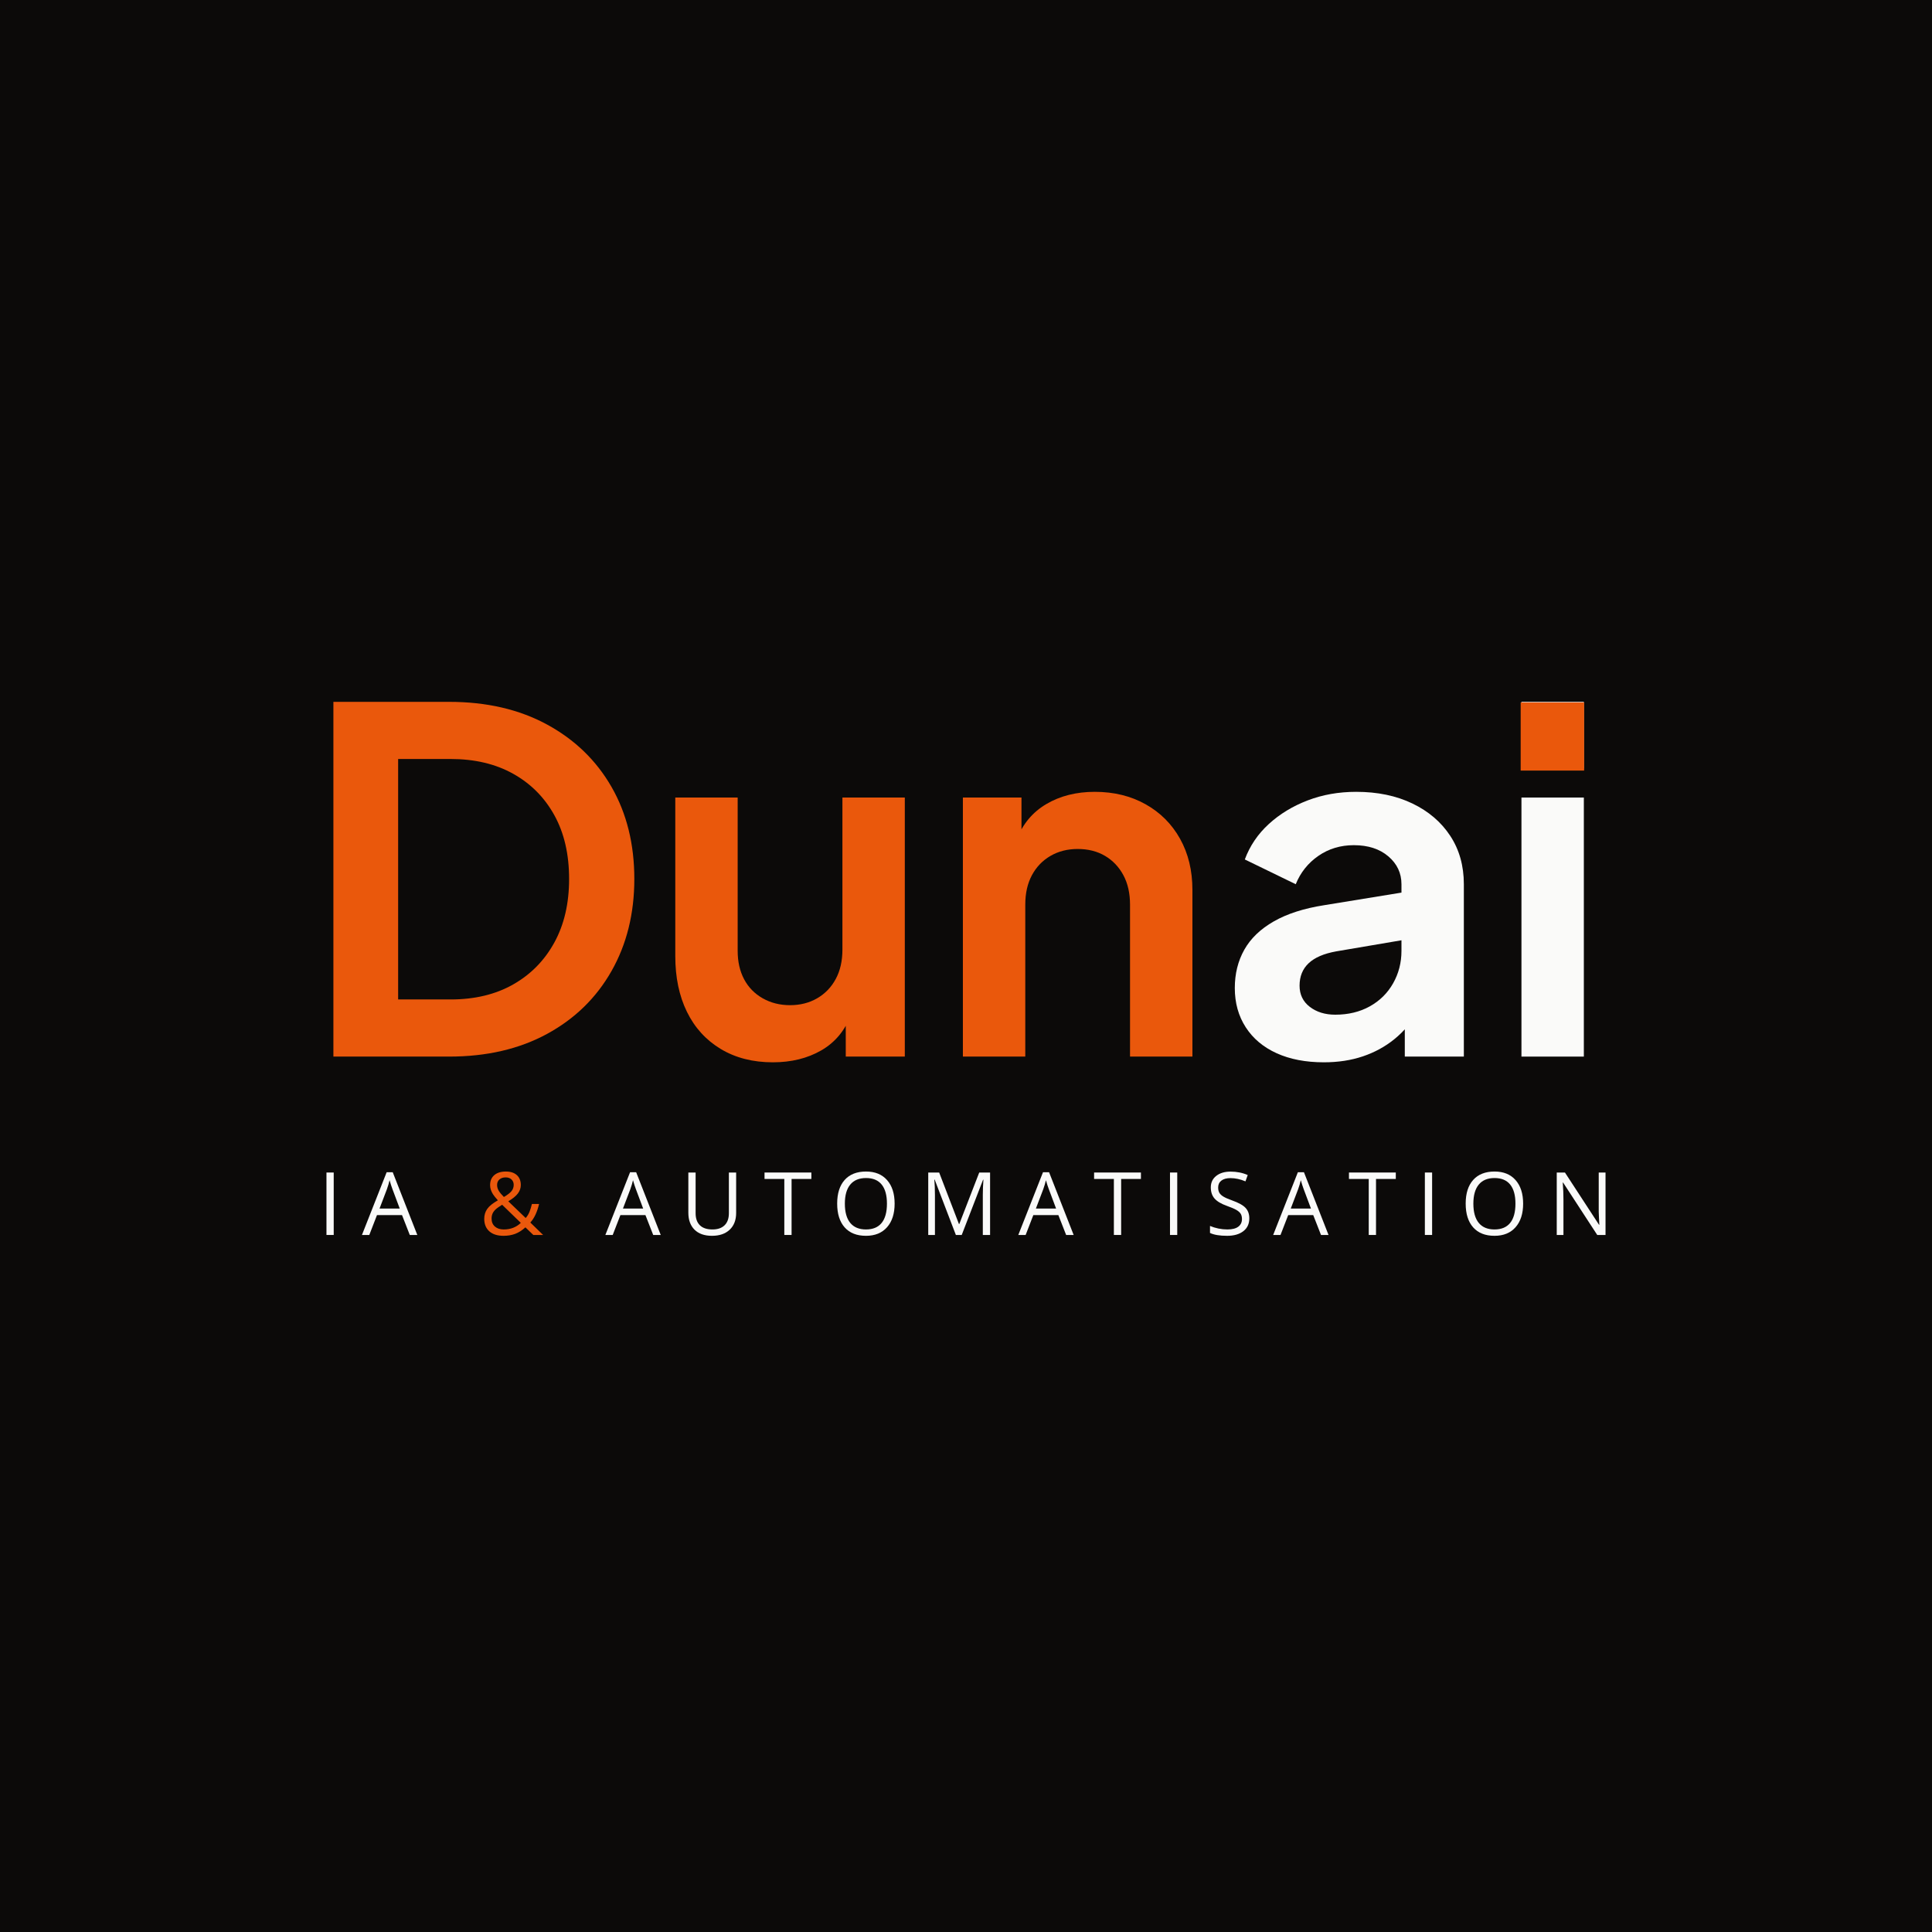
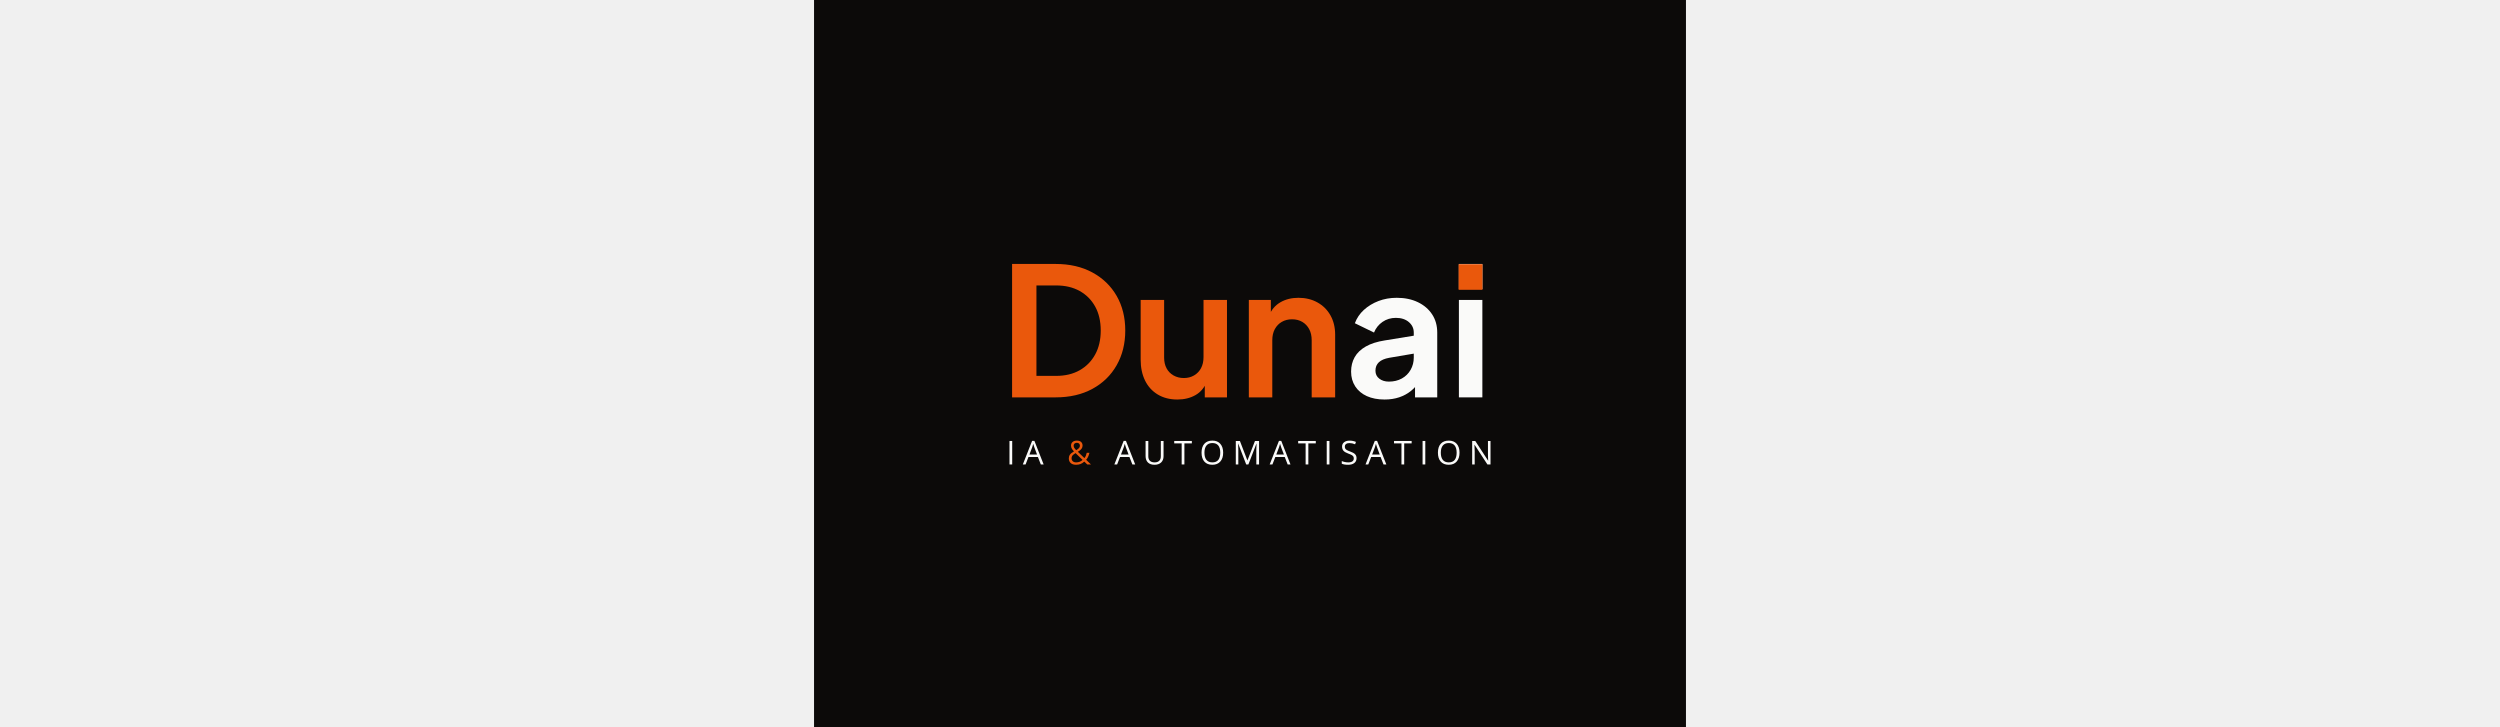
- <svg xmlns="http://www.w3.org/2000/svg" width="2000" zoomAndPan="magnify" viewBox="0 0 1500 1500" height="2000" preserveAspectRatio="xMidYMid meet" version="1.0">
+ <svg xmlns="http://www.w3.org/2000/svg" width="1015" zoomAndPan="magnify" viewBox="0 0 1500 1500" height="295" preserveAspectRatio="xMidYMid meet" version="1.0">
  <defs>
    <g />
    <clipPath id="48f4e01135">
      <path d="M 1180.641 545.359 L 1229.922 545.359 L 1229.922 598.289 L 1180.641 598.289 Z M 1180.641 545.359 " clip-rule="nonzero" />
    </clipPath>
    <clipPath id="db6574dcc6">
      <path d="M 0.641 0.359 L 49.922 0.359 L 49.922 53.289 L 0.641 53.289 Z M 0.641 0.359 " clip-rule="nonzero" />
    </clipPath>
    <clipPath id="628825b98c">
      <rect x="0" width="50" y="0" height="54" />
    </clipPath>
  </defs>
  <rect x="-150" width="1800" fill="#ffffff" y="-150" height="1800" fill-opacity="1" />
  <rect x="-150" width="1800" fill="#0c0a09" y="-150" height="1800" fill-opacity="1" />
  <g fill="#ea580c" fill-opacity="1">
    <g transform="translate(232.2236, 820.3365)">
      <g>
        <path d="M 26.625 0 L 26.625 -275.422 L 116.453 -275.422 C 145.535 -275.422 170.859 -269.566 192.422 -257.859 C 213.992 -246.16 230.691 -230.02 242.516 -209.438 C 254.348 -188.852 260.266 -165.008 260.266 -137.906 C 260.266 -111.039 254.348 -87.191 242.516 -66.359 C 230.691 -45.535 213.992 -29.27 192.422 -17.562 C 170.859 -5.852 145.535 0 116.453 0 Z M 76.891 -44.359 L 117.562 -44.359 C 136.289 -44.359 152.492 -48.238 166.172 -56 C 179.859 -63.77 190.52 -74.617 198.156 -88.547 C 205.801 -102.473 209.625 -118.926 209.625 -137.906 C 209.625 -157.125 205.801 -173.633 198.156 -187.438 C 190.52 -201.238 179.859 -211.957 166.172 -219.594 C 152.492 -227.238 136.289 -231.062 117.562 -231.062 L 76.891 -231.062 Z M 76.891 -44.359 " />
      </g>
    </g>
  </g>
  <g fill="#ea580c" fill-opacity="1">
    <g transform="translate(505.8048, 820.3365)">
      <g>
        <path d="M 94.281 4.438 C 78.75 4.438 65.25 0.988 53.781 -5.906 C 42.32 -12.812 33.57 -22.426 27.531 -34.75 C 21.5 -47.07 18.484 -61.488 18.484 -78 L 18.484 -201.125 L 66.922 -201.125 L 66.922 -82.078 C 66.922 -73.691 68.582 -66.359 71.906 -60.078 C 75.227 -53.797 80.031 -48.863 86.312 -45.281 C 92.602 -41.707 99.691 -39.922 107.578 -39.922 C 115.473 -39.922 122.5 -41.707 128.656 -45.281 C 134.82 -48.863 139.629 -53.859 143.078 -60.266 C 146.523 -66.672 148.25 -74.312 148.25 -83.188 L 148.25 -201.125 L 196.688 -201.125 L 196.688 0 L 150.844 0 L 150.844 -39.562 L 154.906 -32.531 C 150.219 -20.207 142.516 -10.961 131.797 -4.797 C 121.078 1.359 108.57 4.438 94.281 4.438 Z M 94.281 4.438 " />
      </g>
    </g>
  </g>
  <g fill="#ea580c" fill-opacity="1">
    <g transform="translate(725.0395, 820.3365)">
      <g>
        <path d="M 22.547 0 L 22.547 -201.125 L 68.031 -201.125 L 68.031 -161.562 L 64.328 -168.578 C 69.016 -180.66 76.719 -189.844 87.438 -196.125 C 98.156 -202.414 110.66 -205.562 124.953 -205.562 C 139.742 -205.562 152.867 -202.352 164.328 -195.938 C 175.797 -189.531 184.734 -180.598 191.141 -169.141 C 197.547 -157.68 200.75 -144.43 200.75 -129.391 L 200.75 0 L 152.312 0 L 152.312 -117.938 C 152.312 -126.812 150.586 -134.453 147.141 -140.859 C 143.691 -147.266 138.945 -152.254 132.906 -155.828 C 126.863 -159.398 119.781 -161.188 111.656 -161.188 C 103.758 -161.188 96.727 -159.398 90.562 -155.828 C 84.406 -152.254 79.602 -147.266 76.156 -140.859 C 72.707 -134.453 70.984 -126.812 70.984 -117.938 L 70.984 0 Z M 22.547 0 " />
      </g>
    </g>
  </g>
  <g fill="#fafaf9" fill-opacity="1">
    <g transform="translate(944.2782, 820.3365)">
      <g>
        <path d="M 83.547 4.438 C 69.504 4.438 57.305 2.098 46.953 -2.578 C 36.598 -7.266 28.586 -13.984 22.922 -22.734 C 17.254 -31.484 14.422 -41.648 14.422 -53.234 C 14.422 -64.328 16.883 -74.25 21.812 -83 C 26.738 -91.75 34.379 -99.082 44.734 -105 C 55.086 -110.914 68.148 -115.102 83.922 -117.562 L 149.734 -128.281 L 149.734 -91.312 L 93.172 -81.703 C 83.555 -79.973 76.406 -76.891 71.719 -72.453 C 67.039 -68.023 64.703 -62.234 64.703 -55.078 C 64.703 -48.18 67.348 -42.695 72.641 -38.625 C 77.941 -34.562 84.535 -32.531 92.422 -32.531 C 102.523 -32.531 111.457 -34.688 119.219 -39 C 126.988 -43.312 133.031 -49.285 137.344 -56.922 C 141.656 -64.566 143.812 -72.953 143.812 -82.078 L 143.812 -133.828 C 143.812 -142.453 140.422 -149.66 133.641 -155.453 C 126.867 -161.242 117.938 -164.141 106.844 -164.141 C 96.488 -164.141 87.305 -161.367 79.297 -155.828 C 71.285 -150.285 65.43 -142.953 61.734 -133.828 L 22.188 -153.062 C 26.125 -163.656 32.344 -172.832 40.844 -180.594 C 49.352 -188.363 59.398 -194.469 70.984 -198.906 C 82.566 -203.344 95.133 -205.562 108.688 -205.562 C 125.207 -205.562 139.75 -202.539 152.312 -196.5 C 164.883 -190.457 174.68 -182.078 181.703 -171.359 C 188.734 -160.641 192.25 -148.129 192.25 -133.828 L 192.25 0 L 146.406 0 L 146.406 -34.375 L 156.75 -35.125 C 151.57 -26.5 145.41 -19.289 138.266 -13.5 C 131.117 -7.707 122.984 -3.27 113.859 -0.188 C 104.742 2.895 94.641 4.438 83.547 4.438 Z M 83.547 4.438 " />
      </g>
    </g>
  </g>
  <g fill="#fafaf9" fill-opacity="1">
    <g transform="translate(1158.707, 820.3365)">
      <g>
        <path d="M 22.547 0 L 22.547 -201.125 L 70.984 -201.125 L 70.984 0 Z M 22.547 -223.672 L 22.547 -275.422 L 70.984 -275.422 L 70.984 -223.672 Z M 22.547 -223.672 " />
      </g>
    </g>
  </g>
  <g clip-path="url(#48f4e01135)">
    <g transform="matrix(1, 0, 0, 1, 1180, 545)">
      <g clip-path="url(#628825b98c)">
        <g clip-path="url(#db6574dcc6)">
          <path fill="#ea580c" d="M 0.641 0.359 L 49.922 0.359 L 49.922 53.297 L 0.641 53.297 Z M 0.641 0.359 " fill-opacity="1" fill-rule="nonzero" />
        </g>
      </g>
    </g>
  </g>
  <g fill="#fafaf9" fill-opacity="1">
    <g transform="translate(246.7986, 958.8236)">
      <g>
        <path d="M 6.672 0 L 6.672 -48.484 L 12.297 -48.484 L 12.297 0 Z M 6.672 0 " />
      </g>
    </g>
  </g>
  <g fill="#fafaf9" fill-opacity="1">
    <g transform="translate(281.0153, 958.8236)">
      <g>
        <path d="M 37.141 0 L 31.109 -15.422 L 11.672 -15.422 L 5.703 0 L 0 0 L 19.172 -48.688 L 23.906 -48.688 L 42.984 0 Z M 29.344 -20.5 L 23.719 -35.516 C 22.988 -37.422 22.234 -39.754 21.453 -42.516 C 20.973 -40.391 20.281 -38.055 19.375 -35.516 L 13.656 -20.5 Z M 29.344 -20.5 " />
      </g>
    </g>
  </g>
  <g fill="#000000" fill-opacity="1">
    <g transform="translate(339.283, 958.8236)">
      <g />
    </g>
  </g>
  <g fill="#ea580c" fill-opacity="1">
    <g transform="translate(372.2126, 958.8236)">
      <g>
        <path d="M 13.734 -38.844 C 13.734 -37.312 14.129 -35.852 14.922 -34.469 C 15.723 -33.094 17.082 -31.43 19 -29.484 C 21.852 -31.141 23.836 -32.672 24.953 -34.078 C 26.066 -35.484 26.625 -37.102 26.625 -38.938 C 26.625 -40.633 26.055 -42.02 24.922 -43.094 C 23.785 -44.164 22.266 -44.703 20.359 -44.703 C 18.391 -44.703 16.789 -44.172 15.562 -43.109 C 14.344 -42.047 13.734 -40.625 13.734 -38.844 Z M 18.875 -4.281 C 24.195 -4.281 28.617 -5.984 32.141 -9.391 L 17.641 -23.453 C 15.191 -21.941 13.457 -20.691 12.438 -19.703 C 11.414 -18.723 10.66 -17.672 10.172 -16.547 C 9.691 -15.422 9.453 -14.141 9.453 -12.703 C 9.453 -10.117 10.305 -8.066 12.016 -6.547 C 13.734 -5.035 16.02 -4.281 18.875 -4.281 Z M 3.75 -12.562 C 3.75 -15.438 4.516 -17.977 6.047 -20.188 C 7.586 -22.406 10.348 -24.641 14.328 -26.891 C 12.453 -28.992 11.176 -30.586 10.5 -31.672 C 9.82 -32.754 9.285 -33.879 8.891 -35.047 C 8.492 -36.223 8.297 -37.441 8.297 -38.703 C 8.297 -42.016 9.379 -44.598 11.547 -46.453 C 13.711 -48.316 16.727 -49.25 20.594 -49.25 C 24.176 -49.25 26.992 -48.328 29.047 -46.484 C 31.109 -44.641 32.141 -42.066 32.141 -38.766 C 32.141 -36.398 31.383 -34.219 29.875 -32.219 C 28.375 -30.219 25.891 -28.191 22.422 -26.141 L 35.922 -13.172 C 37.16 -14.535 38.148 -16.141 38.891 -17.984 C 39.629 -19.836 40.254 -21.859 40.766 -24.047 L 46.328 -24.047 C 44.828 -17.723 42.562 -12.926 39.531 -9.656 L 49.453 0 L 41.859 0 L 35.719 -5.906 C 33.113 -3.562 30.461 -1.879 27.766 -0.859 C 25.066 0.148 22.055 0.656 18.734 0.656 C 13.984 0.656 10.297 -0.516 7.672 -2.859 C 5.055 -5.203 3.75 -8.438 3.75 -12.562 Z M 3.75 -12.562 " />
      </g>
    </g>
  </g>
  <g fill="#000000" fill-opacity="1">
    <g transform="translate(437.0759, 958.8236)">
      <g />
    </g>
  </g>
  <g fill="#fafaf9" fill-opacity="1">
    <g transform="translate(470.0056, 958.8236)">
      <g>
        <path d="M 37.141 0 L 31.109 -15.422 L 11.672 -15.422 L 5.703 0 L 0 0 L 19.172 -48.688 L 23.906 -48.688 L 42.984 0 Z M 29.344 -20.5 L 23.719 -35.516 C 22.988 -37.422 22.234 -39.754 21.453 -42.516 C 20.973 -40.391 20.281 -38.055 19.375 -35.516 L 13.656 -20.5 Z M 29.344 -20.5 " />
      </g>
    </g>
  </g>
  <g fill="#fafaf9" fill-opacity="1">
    <g transform="translate(528.2627, 958.8236)">
      <g>
        <path d="M 43.281 -48.484 L 43.281 -17.109 C 43.281 -11.586 41.609 -7.242 38.266 -4.078 C 34.93 -0.922 30.348 0.656 24.516 0.656 C 18.672 0.656 14.148 -0.93 10.953 -4.109 C 7.766 -7.297 6.172 -11.676 6.172 -17.25 L 6.172 -48.484 L 11.812 -48.484 L 11.812 -16.844 C 11.812 -12.801 12.914 -9.695 15.125 -7.531 C 17.332 -5.363 20.582 -4.281 24.875 -4.281 C 28.969 -4.281 32.117 -5.367 34.328 -7.547 C 36.535 -9.723 37.641 -12.848 37.641 -16.922 L 37.641 -48.484 Z M 43.281 -48.484 " />
      </g>
    </g>
  </g>
  <g fill="#fafaf9" fill-opacity="1">
    <g transform="translate(592.9859, 958.8236)">
      <g>
        <path d="M 21.594 0 L 15.953 0 L 15.953 -43.484 L 0.594 -43.484 L 0.594 -48.484 L 36.953 -48.484 L 36.953 -43.484 L 21.594 -43.484 Z M 21.594 0 " />
      </g>
    </g>
  </g>
  <g fill="#fafaf9" fill-opacity="1">
    <g transform="translate(645.8381, 958.8236)">
      <g>
        <path d="M 48.75 -24.312 C 48.75 -16.551 46.785 -10.445 42.859 -6 C 38.941 -1.562 33.488 0.656 26.5 0.656 C 19.352 0.656 13.836 -1.523 9.953 -5.891 C 6.078 -10.254 4.141 -16.414 4.141 -24.375 C 4.141 -32.27 6.082 -38.391 9.969 -42.734 C 13.863 -47.078 19.395 -49.25 26.562 -49.25 C 33.531 -49.25 38.969 -47.035 42.875 -42.609 C 46.789 -38.191 48.75 -32.094 48.75 -24.312 Z M 10.109 -24.312 C 10.109 -17.738 11.504 -12.754 14.297 -9.359 C 17.098 -5.973 21.164 -4.281 26.5 -4.281 C 31.875 -4.281 35.93 -5.969 38.672 -9.344 C 41.41 -12.727 42.781 -17.719 42.781 -24.312 C 42.781 -30.832 41.414 -35.773 38.688 -39.141 C 35.957 -42.516 31.914 -44.203 26.562 -44.203 C 21.188 -44.203 17.098 -42.504 14.297 -39.109 C 11.504 -35.723 10.109 -30.789 10.109 -24.312 Z M 10.109 -24.312 " />
      </g>
    </g>
  </g>
  <g fill="#fafaf9" fill-opacity="1">
    <g transform="translate(714.0098, 958.8236)">
      <g>
        <path d="M 28.125 0 L 11.672 -42.984 L 11.406 -42.984 C 11.719 -39.578 11.875 -35.531 11.875 -30.844 L 11.875 0 L 6.672 0 L 6.672 -48.484 L 15.156 -48.484 L 30.516 -8.484 L 30.781 -8.484 L 46.266 -48.484 L 54.688 -48.484 L 54.688 0 L 49.047 0 L 49.047 -31.234 C 49.047 -34.816 49.203 -38.711 49.516 -42.922 L 49.25 -42.922 L 32.672 0 Z M 28.125 0 " />
      </g>
    </g>
  </g>
  <g fill="#fafaf9" fill-opacity="1">
    <g transform="translate(790.604, 958.8236)">
      <g>
        <path d="M 37.141 0 L 31.109 -15.422 L 11.672 -15.422 L 5.703 0 L 0 0 L 19.172 -48.688 L 23.906 -48.688 L 42.984 0 Z M 29.344 -20.5 L 23.719 -35.516 C 22.988 -37.422 22.234 -39.754 21.453 -42.516 C 20.973 -40.391 20.281 -38.055 19.375 -35.516 L 13.656 -20.5 Z M 29.344 -20.5 " />
      </g>
    </g>
  </g>
  <g fill="#fafaf9" fill-opacity="1">
    <g transform="translate(848.8612, 958.8236)">
      <g>
        <path d="M 21.594 0 L 15.953 0 L 15.953 -43.484 L 0.594 -43.484 L 0.594 -48.484 L 36.953 -48.484 L 36.953 -43.484 L 21.594 -43.484 Z M 21.594 0 " />
      </g>
    </g>
  </g>
  <g fill="#fafaf9" fill-opacity="1">
    <g transform="translate(901.7133, 958.8236)">
      <g>
        <path d="M 6.672 0 L 6.672 -48.484 L 12.297 -48.484 L 12.297 0 Z M 6.672 0 " />
      </g>
    </g>
  </g>
  <g fill="#fafaf9" fill-opacity="1">
    <g transform="translate(935.93, 958.8236)">
      <g>
        <path d="M 34.031 -12.906 C 34.031 -8.633 32.477 -5.305 29.375 -2.922 C 26.281 -0.535 22.082 0.656 16.781 0.656 C 11.031 0.656 6.609 -0.082 3.516 -1.562 L 3.516 -7 C 5.504 -6.156 7.672 -5.488 10.016 -5 C 12.359 -4.52 14.68 -4.281 16.984 -4.281 C 20.742 -4.281 23.57 -4.992 25.469 -6.422 C 27.375 -7.848 28.328 -9.832 28.328 -12.375 C 28.328 -14.051 27.988 -15.426 27.312 -16.5 C 26.633 -17.57 25.504 -18.562 23.922 -19.469 C 22.348 -20.375 19.945 -21.398 16.719 -22.547 C 12.207 -24.16 8.984 -26.07 7.047 -28.281 C 5.109 -30.5 4.141 -33.391 4.141 -36.953 C 4.141 -40.68 5.539 -43.648 8.344 -45.859 C 11.156 -48.078 14.875 -49.188 19.5 -49.188 C 24.32 -49.188 28.754 -48.301 32.797 -46.531 L 31.047 -41.625 C 27.047 -43.301 23.156 -44.141 19.375 -44.141 C 16.383 -44.141 14.047 -43.5 12.359 -42.219 C 10.68 -40.938 9.844 -39.156 9.844 -36.875 C 9.844 -35.195 10.148 -33.82 10.766 -32.75 C 11.391 -31.676 12.438 -30.691 13.906 -29.797 C 15.383 -28.898 17.633 -27.91 20.656 -26.828 C 25.75 -25.016 29.25 -23.066 31.156 -20.984 C 33.07 -18.91 34.031 -16.219 34.031 -12.906 Z M 34.031 -12.906 " />
      </g>
    </g>
  </g>
  <g fill="#fafaf9" fill-opacity="1">
    <g transform="translate(988.4838, 958.8236)">
      <g>
        <path d="M 37.141 0 L 31.109 -15.422 L 11.672 -15.422 L 5.703 0 L 0 0 L 19.172 -48.688 L 23.906 -48.688 L 42.984 0 Z M 29.344 -20.5 L 23.719 -35.516 C 22.988 -37.422 22.234 -39.754 21.453 -42.516 C 20.973 -40.391 20.281 -38.055 19.375 -35.516 L 13.656 -20.5 Z M 29.344 -20.5 " />
      </g>
    </g>
  </g>
  <g fill="#fafaf9" fill-opacity="1">
    <g transform="translate(1046.741, 958.8236)">
      <g>
        <path d="M 21.594 0 L 15.953 0 L 15.953 -43.484 L 0.594 -43.484 L 0.594 -48.484 L 36.953 -48.484 L 36.953 -43.484 L 21.594 -43.484 Z M 21.594 0 " />
      </g>
    </g>
  </g>
  <g fill="#fafaf9" fill-opacity="1">
    <g transform="translate(1099.593, 958.8236)">
      <g>
        <path d="M 6.672 0 L 6.672 -48.484 L 12.297 -48.484 L 12.297 0 Z M 6.672 0 " />
      </g>
    </g>
  </g>
  <g fill="#fafaf9" fill-opacity="1">
    <g transform="translate(1133.81, 958.8236)">
      <g>
        <path d="M 48.75 -24.312 C 48.75 -16.551 46.785 -10.445 42.859 -6 C 38.941 -1.562 33.488 0.656 26.5 0.656 C 19.352 0.656 13.836 -1.523 9.953 -5.891 C 6.078 -10.254 4.141 -16.414 4.141 -24.375 C 4.141 -32.27 6.082 -38.391 9.969 -42.734 C 13.863 -47.078 19.395 -49.25 26.562 -49.25 C 33.531 -49.25 38.969 -47.035 42.875 -42.609 C 46.789 -38.191 48.75 -32.094 48.75 -24.312 Z M 10.109 -24.312 C 10.109 -17.738 11.504 -12.754 14.297 -9.359 C 17.098 -5.973 21.164 -4.281 26.5 -4.281 C 31.875 -4.281 35.93 -5.969 38.672 -9.344 C 41.41 -12.727 42.781 -17.719 42.781 -24.312 C 42.781 -30.832 41.414 -35.773 38.688 -39.141 C 35.957 -42.516 31.914 -44.203 26.562 -44.203 C 21.188 -44.203 17.098 -42.504 14.297 -39.109 C 11.504 -35.723 10.109 -30.789 10.109 -24.312 Z M 10.109 -24.312 " />
      </g>
    </g>
  </g>
  <g fill="#fafaf9" fill-opacity="1">
    <g transform="translate(1201.982, 958.8236)">
      <g>
        <path d="M 44.547 0 L 38.109 0 L 11.609 -40.688 L 11.344 -40.688 C 11.695 -35.914 11.875 -31.539 11.875 -27.562 L 11.875 0 L 6.672 0 L 6.672 -48.484 L 13.031 -48.484 L 39.469 -7.953 L 39.734 -7.953 C 39.691 -8.555 39.594 -10.477 39.438 -13.719 C 39.281 -16.957 39.223 -19.27 39.266 -20.656 L 39.266 -48.484 L 44.547 -48.484 Z M 44.547 0 " />
      </g>
    </g>
  </g>
</svg>
